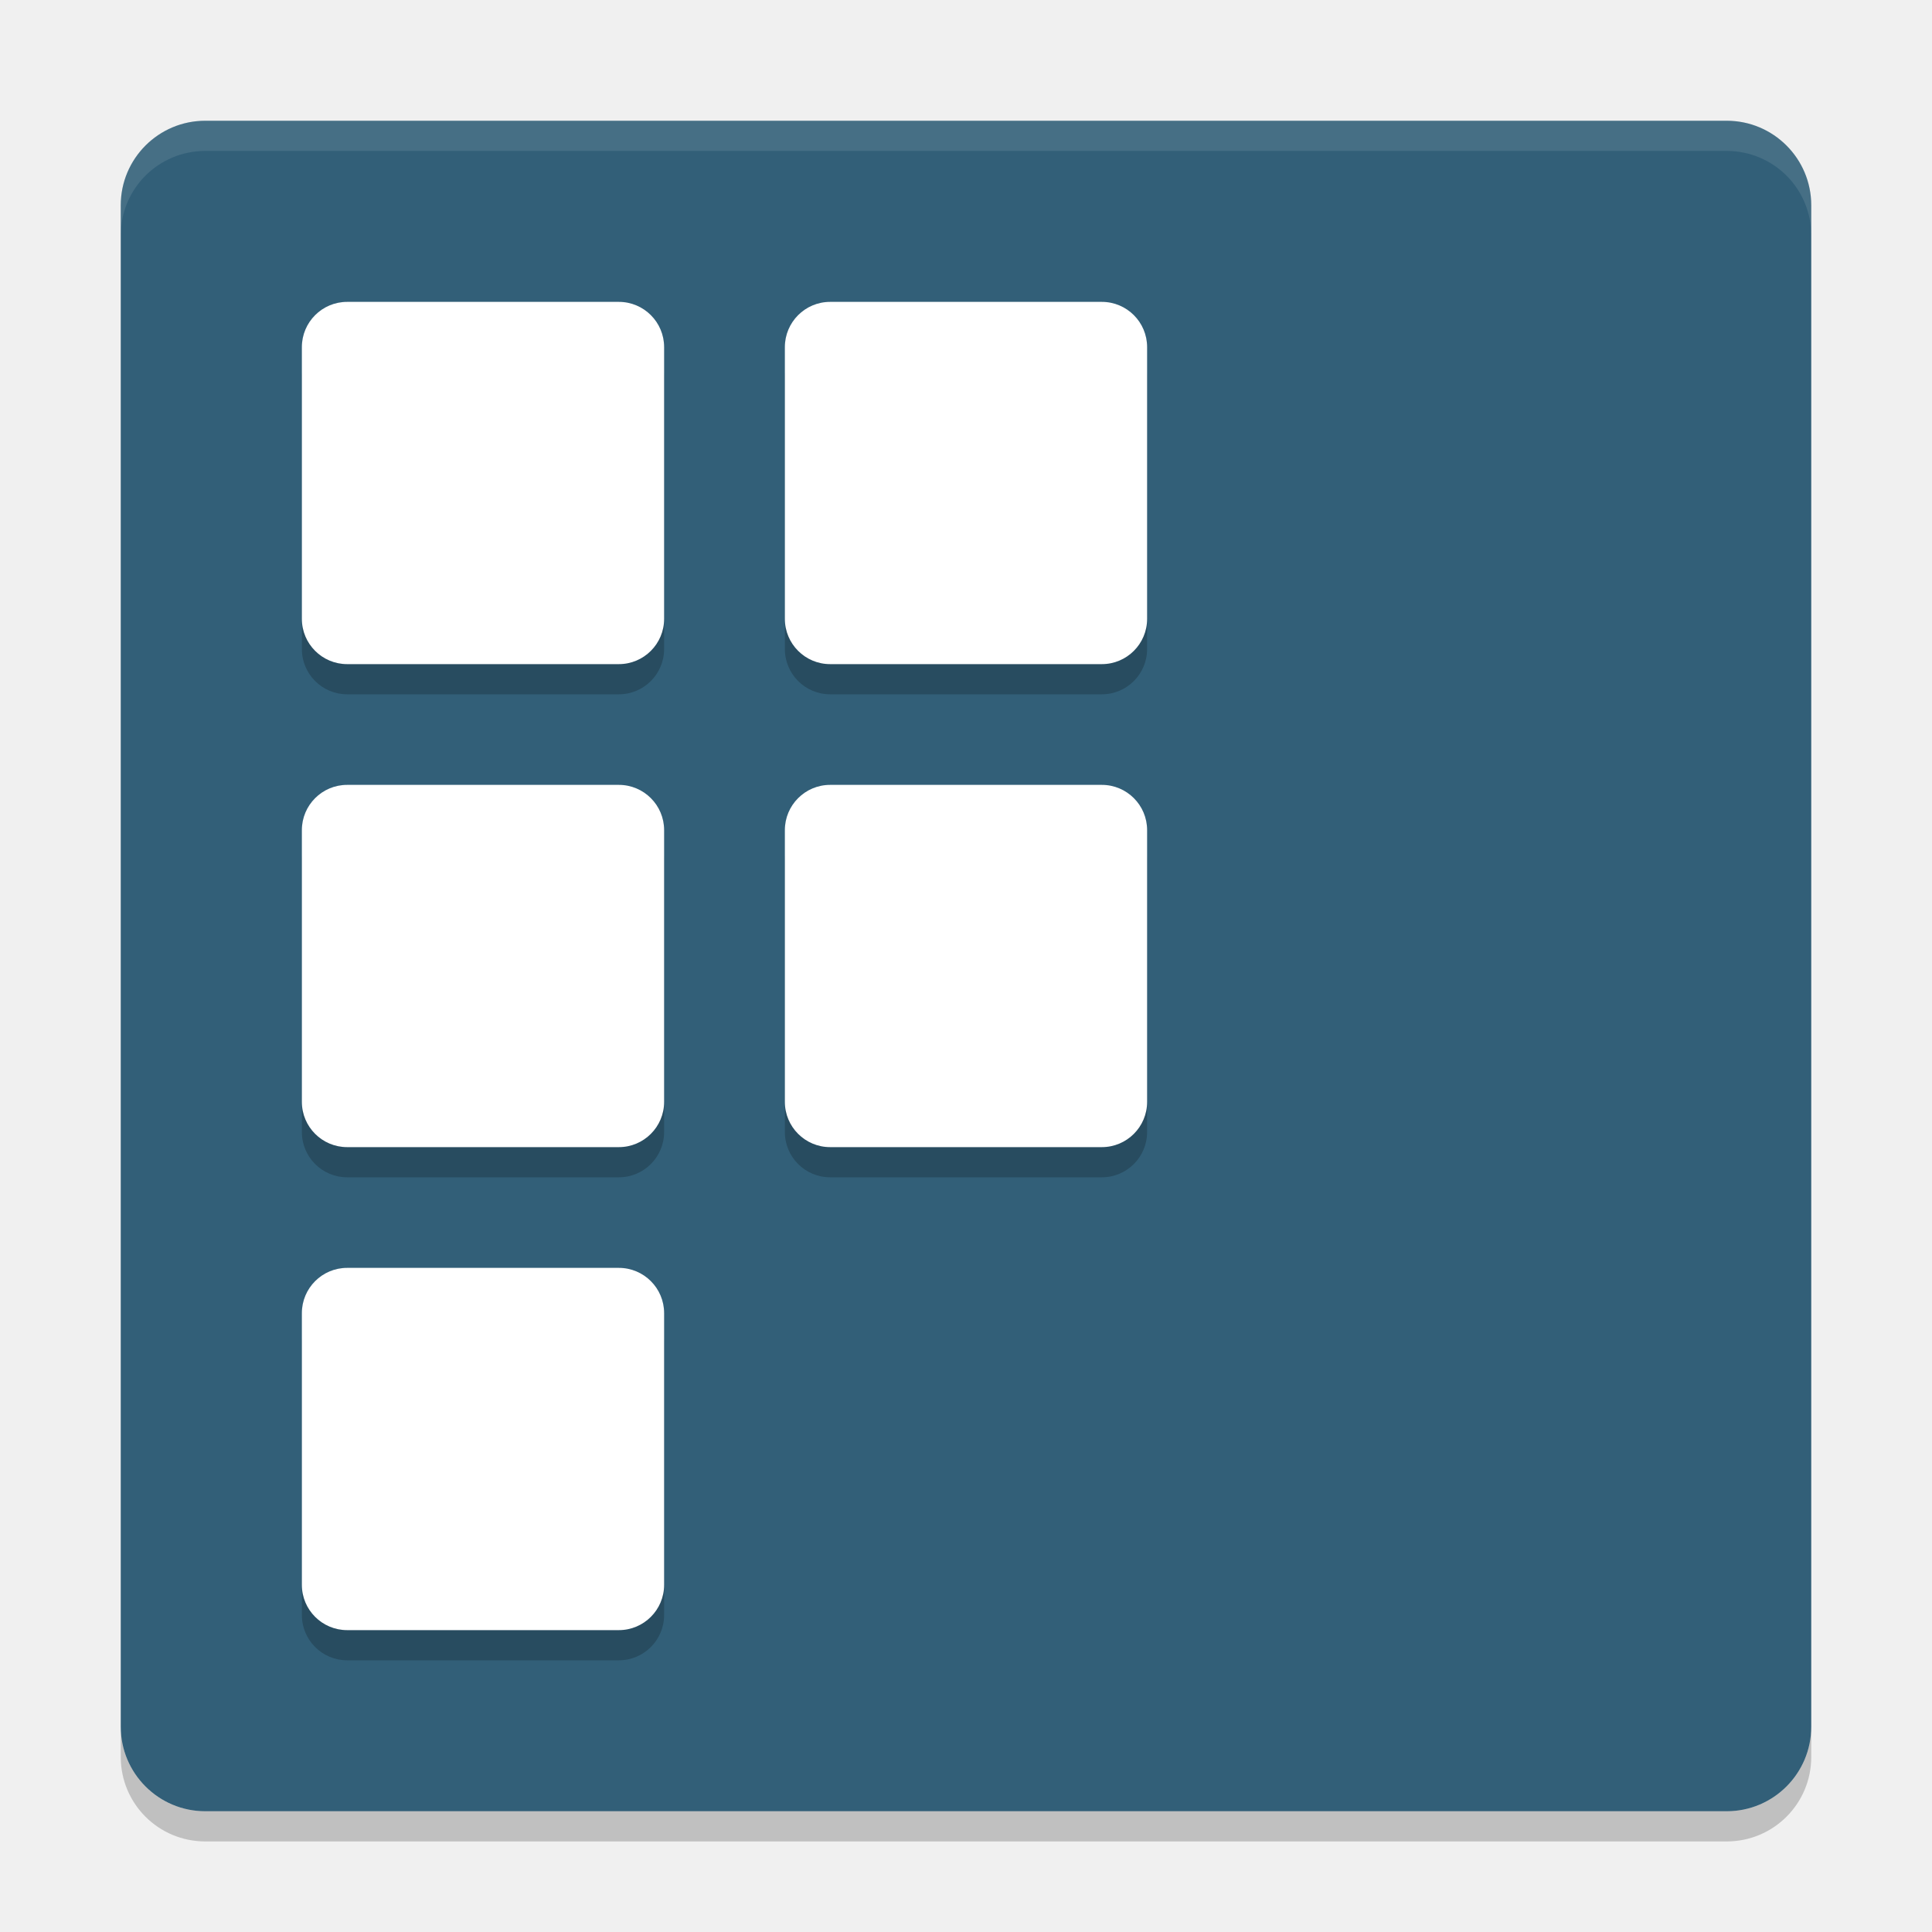
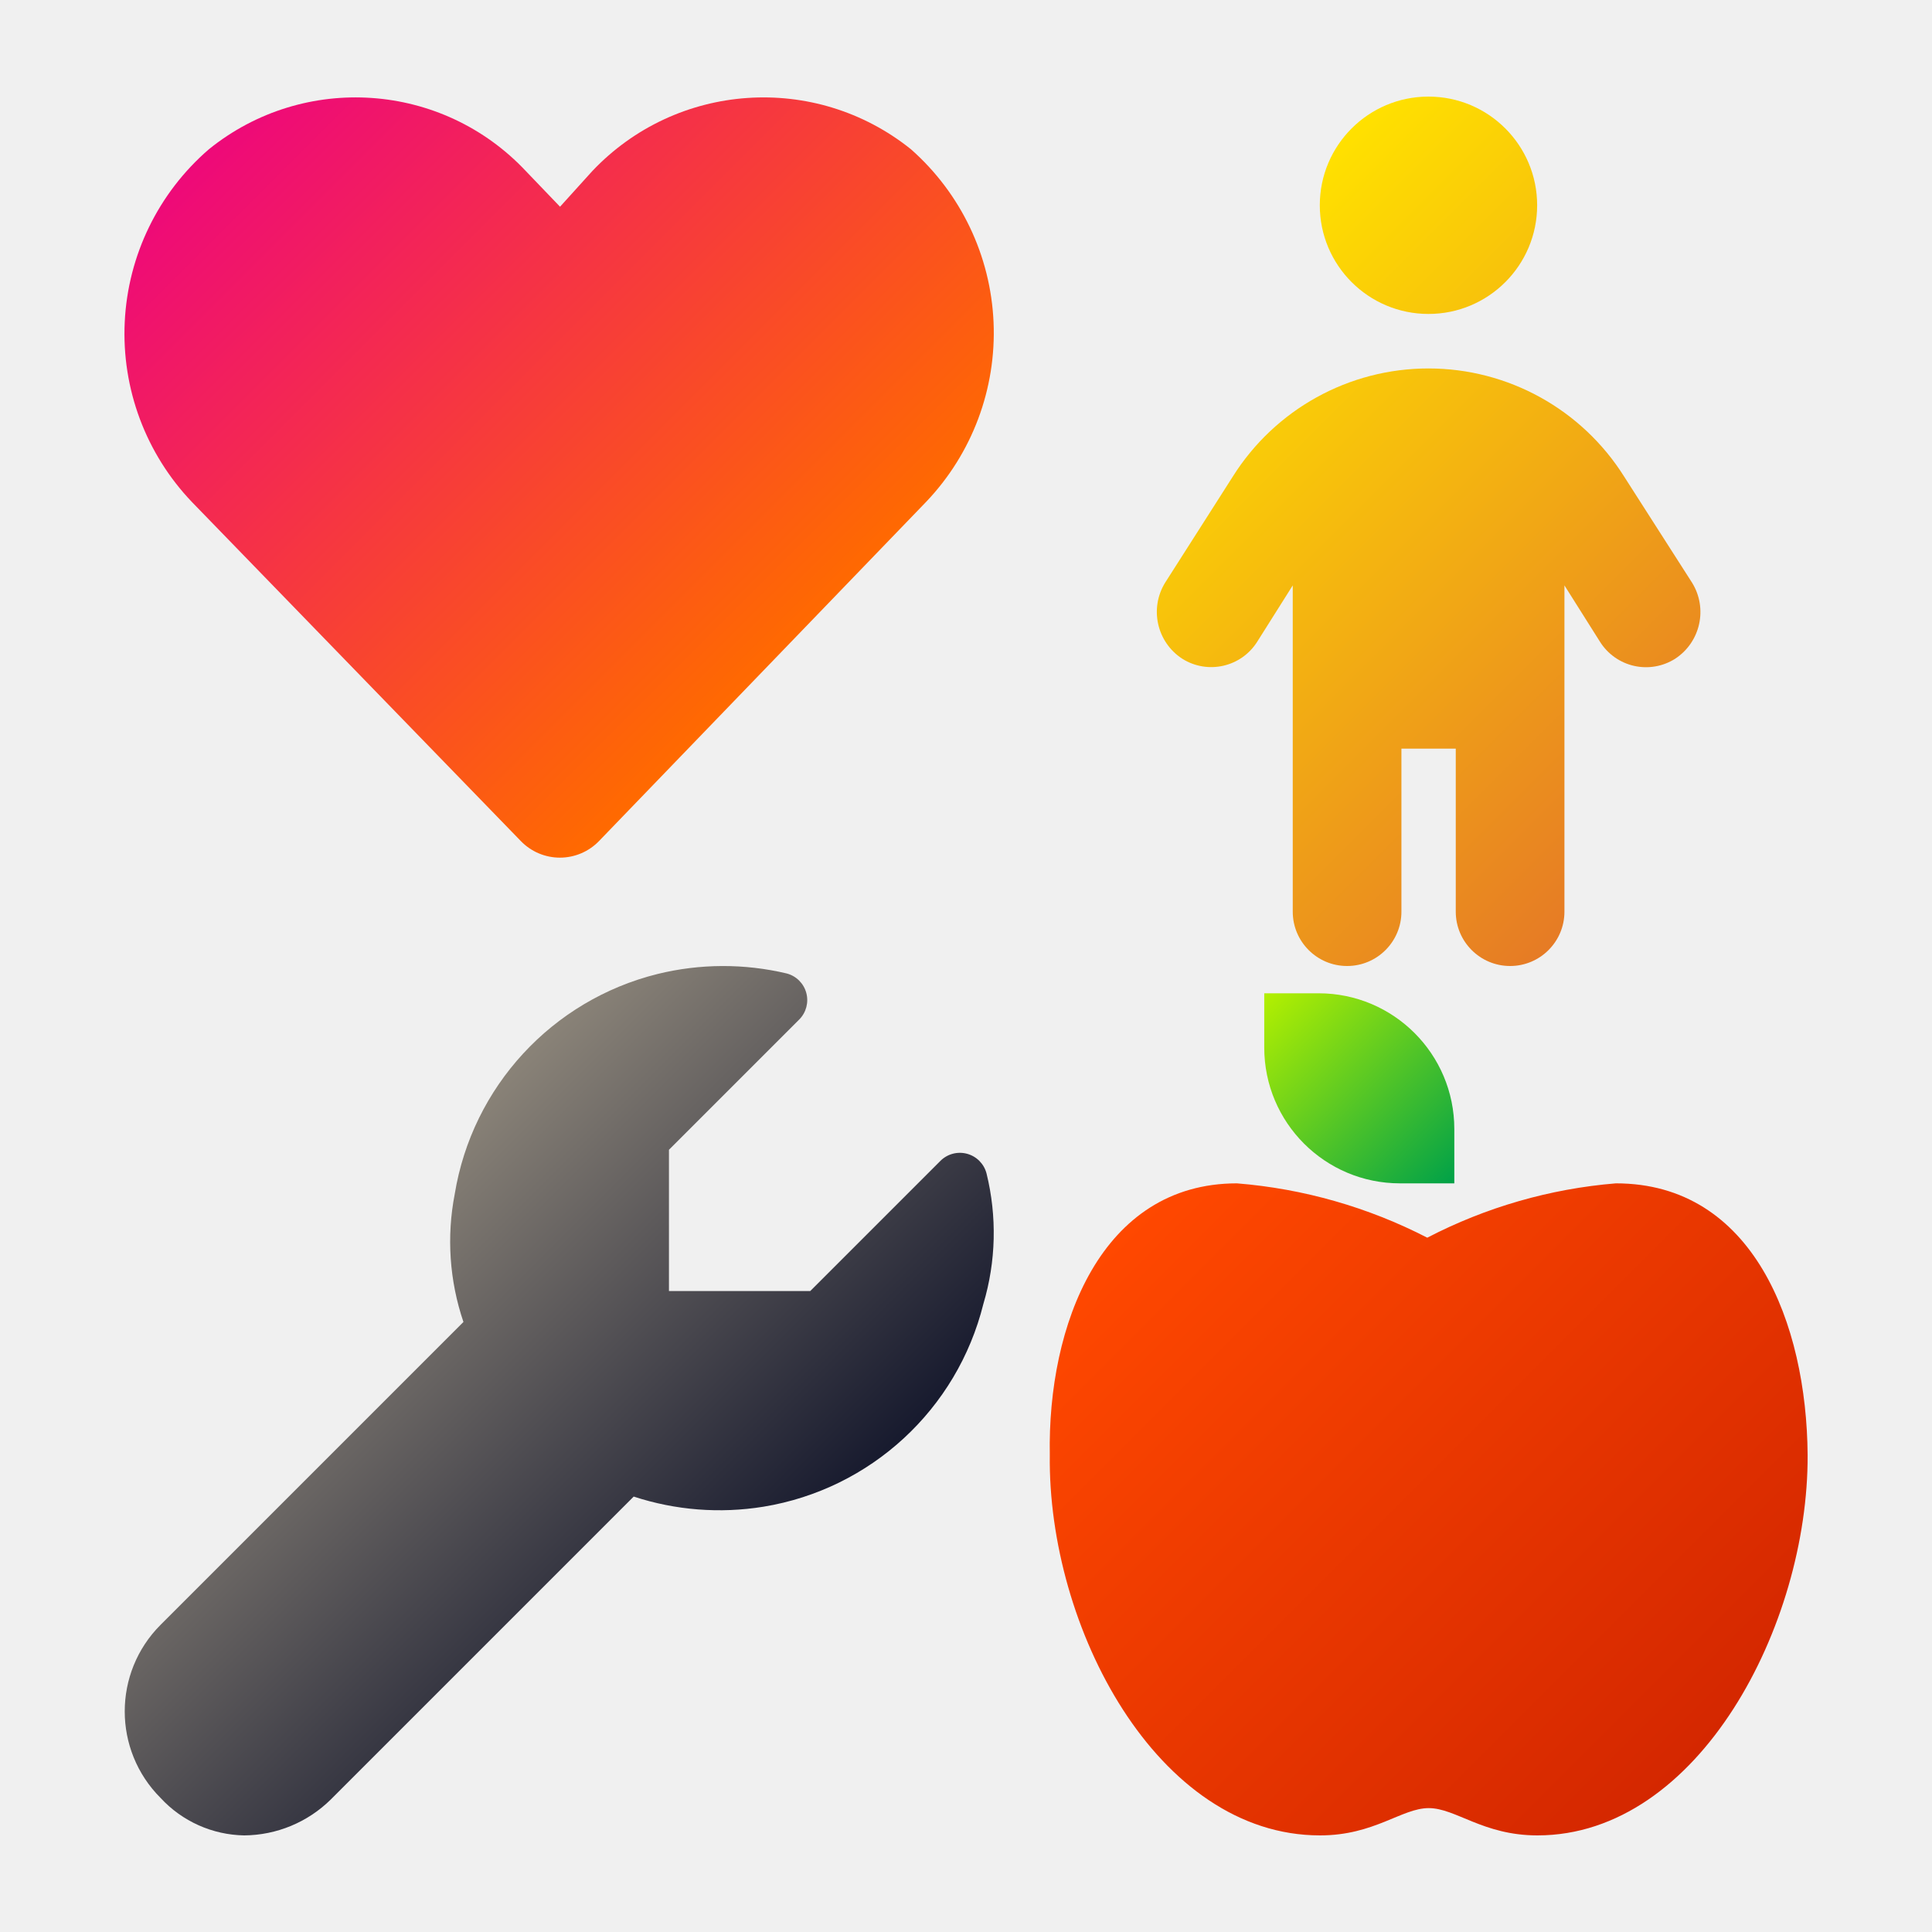
- <svg xmlns="http://www.w3.org/2000/svg" width="64" height="64" version="1">
-   <rect style="fill:#325f78" width="56" height="56" x="4" y="4" rx="2.8" ry="2.8" />
-   <path style="opacity:0.1;fill:#ffffff" d="M 6.801,4 C 5.25,4 4,5.25 4,6.8 L 4,7.8 C 4,6.249 5.25,5 6.801,5 l 50.398,0 C 58.749,5 60,6.249 60,7.8 L 60,6.8 C 60,5.25 58.749,4 57.199,4 L 6.801,4 Z" />
-   <path style="opacity:0.2" d="m 4,57.2 0,1 C 4,59.749 5.25,61 6.801,61 L 57.199,61 C 58.749,61 60,59.749 60,58.2 L 60,57.2 c 0,1.55 -1.251,2.8 -2.801,2.8 l -50.398,0 C 5.25,60 4,58.75 4,57.2 Z" />
-   <g style="opacity:0.2" transform="matrix(1.999971,0,0,2,5.72e-5,1)">
-     <rect width="6" height="6" x="5" y="5" rx=".75" ry=".75" />
-     <rect width="6" height="6" x="13" y="5" rx=".75" ry=".75" />
-     <rect width="6" height="6" x="5" y="13" rx=".75" ry=".75" />
-     <rect width="6" height="6" x="13" y="13" rx=".75" ry=".75" />
-     <rect width="6" height="6" x="5" y="21" rx=".75" ry=".75" />
-   </g>
-   <g style="fill:#ffffff" transform="matrix(1.999971,0,0,2,5.72e-5,1.146e-4)">
-     <rect width="6" height="6" x="5" y="5" rx=".75" ry=".75" />
-     <rect width="6" height="6" x="13" y="5" rx=".75" ry=".75" />
-     <rect width="6" height="6" x="5" y="13" rx=".75" ry=".75" />
-     <rect width="6" height="6" x="13" y="13" rx=".75" ry=".75" />
-     <rect width="6" height="6" x="5" y="21" rx=".75" ry=".75" />
-   </g>
+ <svg xmlns="http://www.w3.org/2000/svg" id="Camada_1" data-name="Camada 1" viewBox="0 0 8 8">
+   <defs>
+     <style>.cls-1{fill:url(#Gradiente_sem_nome_23);}.cls-2{fill:url(#Gradiente_sem_nome_71);}.cls-3{fill:url(#Gradiente_sem_nome_129);}.cls-4{fill:url(#Gradiente_sem_nome_199);}.cls-5{fill:url(#Gradiente_sem_nome_359);}</style>
+     <linearGradient id="Gradiente_sem_nome_23" x1="1.197" y1="0.282" x2="3.439" y2="2.524" gradientUnits="userSpaceOnUse">
+       <stop offset="0" stop-color="#ee0979" />
+       <stop offset="1" stop-color="#ff6a00" />
+     </linearGradient>
+     <linearGradient id="Gradiente_sem_nome_71" x1="4.861" y1="1.268" x2="6.97" y2="3.377" gradientUnits="userSpaceOnUse">
+       <stop offset="0" stop-color="#ffe100" />
+       <stop offset="1" stop-color="#e67b25" />
+     </linearGradient>
+     <linearGradient id="Gradiente_sem_nome_129" x1="4.771" y1="4.97" x2="7.052" y2="7.251" gradientUnits="userSpaceOnUse">
+       <stop offset="0" stop-color="#ff4800" />
+       <stop offset="1" stop-color="#d42700" />
+     </linearGradient>
+     <linearGradient id="Gradiente_sem_nome_199" x1="5.234" y1="4.112" x2="6.022" y2="4.9" gradientUnits="userSpaceOnUse">
+       <stop offset="0" stop-color="#b4f000" />
+       <stop offset="1" stop-color="#00a148" />
+     </linearGradient>
+     <linearGradient id="Gradiente_sem_nome_359" x1="1.381" y1="5.146" x2="2.967" y2="6.732" gradientUnits="userSpaceOnUse">
+       <stop offset="0" stop-color="#8a8378" />
+       <stop offset="1" stop-color="#171a2e" />
+     </linearGradient>
+   </defs>
+   <path class="cls-1" d="M2.157,3.483.795,2.079A1.009,1.009,0,0,1,.865.618.967.967,0,0,1,2.178.709l.141.147L2.452.709A.976.976,0,0,1,3.772.618a1.014,1.014,0,0,1,.063,1.46L2.48,3.483a.225.225,0,0,1-.323,0Z" />
+   <path class="cls-2" d="M6.365.85a.45.45,0,1,1-.45-.45A.45.45,0,0,1,6.365.85ZM5.803,3.1v.675a.225.225,0,1,1-.45,0V2.424L5.206,2.657a.225.225,0,0,1-.31.071.231.231,0,0,1-.071-.316l.28-.439a.957.957,0,0,1,1.62,0l.281.439a.231.231,0,0,1-.07.316.225.225,0,0,1-.311-.071l-.147-.233V3.775a.225.225,0,1,1-.45,0V3.1Z" />
+   <path class="cls-3" d="M4.347,6.025C4.338,6.737,4.791,7.6,5.466,7.6c.225,0,.338-.113.45-.113s.225.113.45.113c.669,0,1.122-.872,1.119-1.575C7.481,5.48,7.259,4.9,6.691,4.9a2.059,2.059,0,0,0-.781.225A2.085,2.085,0,0,0,5.122,4.9C4.559,4.9,4.337,5.488,4.347,6.025Z" />
+   <path class="cls-4" d="M5.797,4.9h.225V4.675a.562.562,0,0,0-.562-.562h-.225v.225A.562.562,0,0,0,5.797,4.9Z" />
+   <path class="cls-5" d="M4.085,4.859a.114.114,0,0,0-.191-.052l-.539.539H2.77V4.761L3.31,4.221a.114.114,0,0,0-.052-.19,1.139,1.139,0,0,0-.535.002,1.126,1.126,0,0,0-.84.911,1.034,1.034,0,0,0,.036.53L.665,6.728a.507.507,0,0,0,0,.717.482.482,0,0,0,.346.155.516.516,0,0,0,.359-.149L2.624,6.197a1.139,1.139,0,0,0,.537.042,1.126,1.126,0,0,0,.911-.84A1.028,1.028,0,0,0,4.085,4.859Z" />
</svg>
